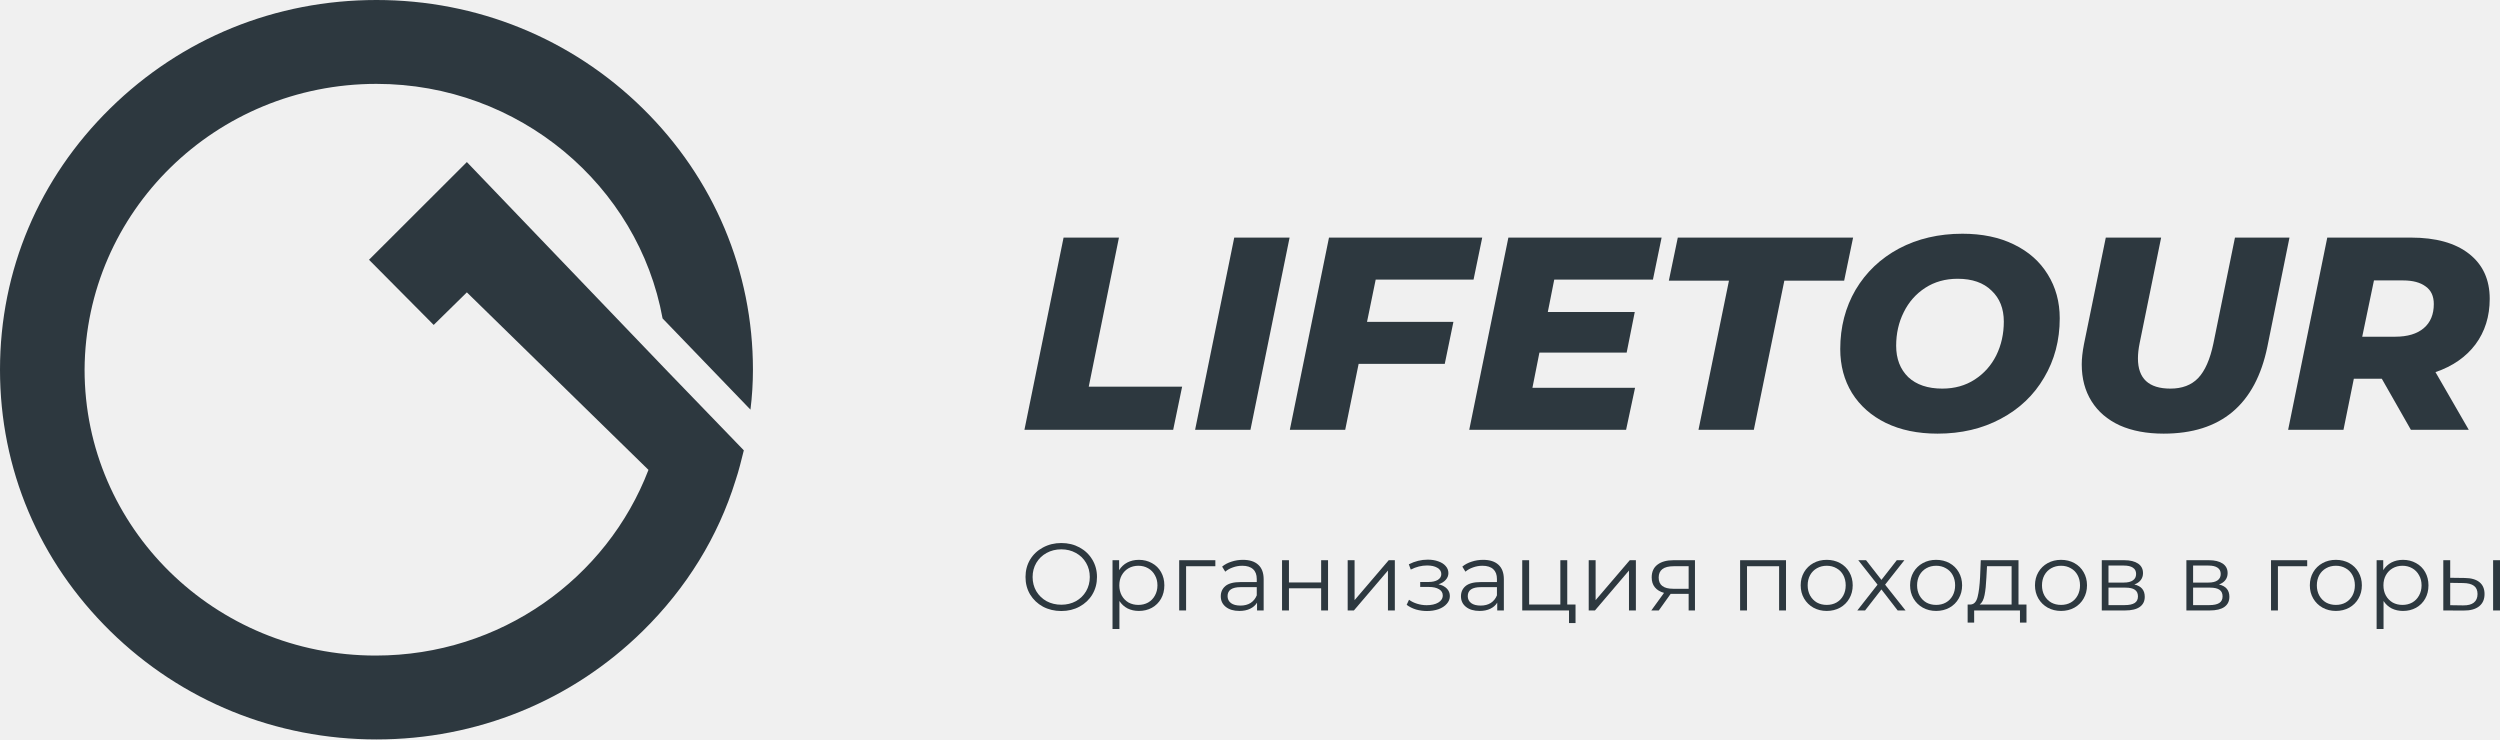
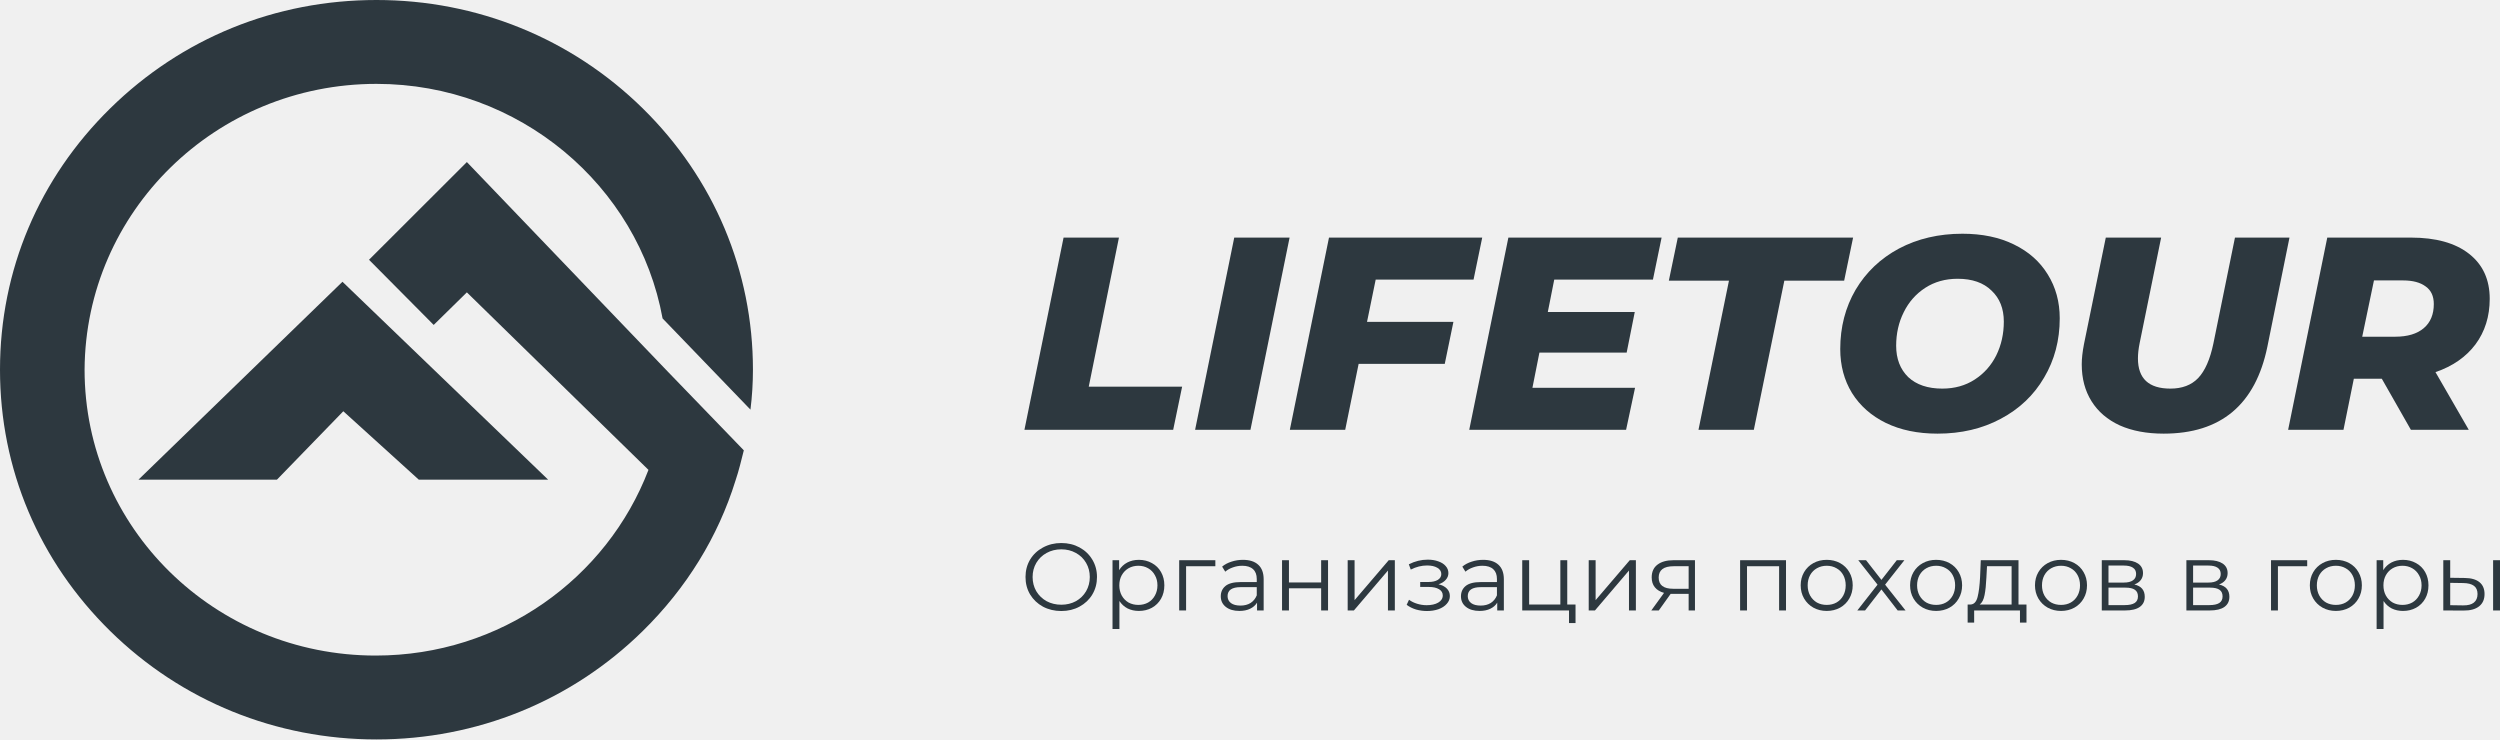
<svg xmlns="http://www.w3.org/2000/svg" width="142" height="42" viewBox="0 0 142 42" fill="none">
-   <g clip-path="url(#clip0_131_2520)">
-     <path d="M15.731 27.244L19.5 23.359L23.786 27.244H31.133L19.452 16.004L7.866 27.244H15.731Z" fill="#z" />
+   <g clip-path="url(#clip0_209_604)">
+     <path d="M15.731 27.244L19.5 23.359L23.786 27.244H31.133L19.452 16.004L7.866 27.244H15.731Z" fill="#2D383F" />
    <path d="M26.518 9.205L20.96 14.755L24.634 18.456L26.518 16.606L36.833 26.689C34.478 32.841 28.449 37.236 21.337 37.236C12.199 37.236 4.804 29.974 4.804 21C4.851 12.026 12.246 4.764 21.384 4.764C29.485 4.764 36.268 10.546 37.634 18.086L42.626 23.267C42.72 22.526 42.767 21.74 42.767 21C42.767 15.403 40.554 10.13 36.503 6.152C32.453 2.174 27.083 0 21.384 0C15.637 0 10.315 2.174 6.264 6.152C2.214 10.13 0 15.357 0 21C0 26.643 2.214 31.87 6.264 35.848C10.315 39.826 15.685 42 21.384 42C27.083 42 32.453 39.826 36.503 35.848C38.999 33.397 40.789 30.482 41.778 27.291C41.967 26.736 42.108 26.134 42.249 25.579L37.916 21.093L26.518 9.205Z" fill="#2D383F" />
    <path d="M60.411 13.495H63.556L61.841 21.963H67.145L66.637 24.412H58.188L60.411 13.495Z" fill="#2D383F" />
    <path d="M70.105 13.495H73.249L71.026 24.412H67.882L70.105 13.495Z" fill="#2D383F" />
    <path d="M78.139 15.881L77.647 18.283H82.554L82.062 20.669H77.17L76.408 24.412H73.263L75.487 13.495H84.19L83.698 15.881H78.139Z" fill="#2D383F" />
    <path d="M88.281 15.881L87.916 17.721H92.855L92.394 20.029H87.439L87.042 22.026H92.871L92.362 24.412H83.453L85.676 13.495H94.379L93.887 15.881H88.281Z" fill="#2D383F" />
    <path d="M98.205 15.943H94.79L95.299 13.495H105.256L104.748 15.943H101.35L99.618 24.412H96.474L98.205 15.943Z" fill="#2D383F" />
    <path d="M110.053 24.631C108.93 24.631 107.951 24.428 107.115 24.022C106.289 23.617 105.648 23.05 105.193 22.322C104.748 21.594 104.526 20.762 104.526 19.827C104.526 18.579 104.817 17.456 105.399 16.458C105.992 15.46 106.813 14.68 107.861 14.118C108.92 13.557 110.122 13.276 111.466 13.276C112.588 13.276 113.563 13.479 114.388 13.884C115.225 14.29 115.865 14.857 116.31 15.584C116.765 16.312 116.993 17.144 116.993 18.08C116.993 19.328 116.697 20.451 116.104 21.449C115.521 22.447 114.701 23.227 113.642 23.788C112.594 24.35 111.397 24.631 110.053 24.631ZM110.323 22.073C111.021 22.073 111.636 21.901 112.165 21.558C112.694 21.215 113.102 20.757 113.388 20.185C113.674 19.603 113.817 18.964 113.817 18.267C113.817 17.529 113.584 16.941 113.118 16.505C112.663 16.058 112.022 15.834 111.196 15.834C110.497 15.834 109.883 16.006 109.354 16.349C108.825 16.692 108.417 17.154 108.131 17.737C107.845 18.309 107.702 18.943 107.702 19.64C107.702 20.378 107.93 20.971 108.385 21.418C108.851 21.854 109.497 22.073 110.323 22.073Z" fill="#2D383F" />
    <path d="M122.896 24.631C121.933 24.631 121.102 24.474 120.403 24.163C119.704 23.84 119.169 23.383 118.799 22.79C118.428 22.197 118.243 21.501 118.243 20.7C118.243 20.367 118.285 19.983 118.37 19.546L119.609 13.495H122.753L121.53 19.499C121.467 19.811 121.435 20.097 121.435 20.357C121.435 21.501 122.049 22.073 123.277 22.073C123.944 22.073 124.469 21.875 124.85 21.48C125.241 21.074 125.533 20.414 125.723 19.499L126.946 13.495H130.043L128.788 19.686C128.111 22.982 126.147 24.631 122.896 24.631Z" fill="#2D383F" />
    <path d="M141.416 16.973C141.416 17.971 141.146 18.834 140.606 19.562C140.066 20.279 139.309 20.804 138.335 21.137L140.225 24.412H136.938L135.286 21.511H133.698L133.11 24.412H129.966L132.189 13.495H136.938C138.357 13.495 139.458 13.801 140.241 14.415C141.025 15.028 141.416 15.881 141.416 16.973ZM138.24 17.269C138.24 16.822 138.087 16.489 137.779 16.271C137.472 16.042 137.044 15.928 136.493 15.928H134.841L134.174 19.125H136.048C136.747 19.125 137.287 18.964 137.668 18.641C138.049 18.319 138.24 17.861 138.24 17.269Z" fill="#2D383F" />
    <path d="M60.282 34.706C59.899 34.706 59.551 34.623 59.238 34.457C58.928 34.287 58.685 34.055 58.508 33.762C58.335 33.469 58.249 33.14 58.249 32.775C58.249 32.41 58.335 32.081 58.508 31.788C58.685 31.495 58.928 31.265 59.238 31.099C59.551 30.929 59.899 30.844 60.282 30.844C60.665 30.844 61.009 30.927 61.315 31.093C61.624 31.26 61.867 31.491 62.044 31.788C62.221 32.081 62.309 32.41 62.309 32.775C62.309 33.14 62.221 33.471 62.044 33.768C61.867 34.061 61.624 34.29 61.315 34.457C61.009 34.623 60.665 34.706 60.282 34.706ZM60.282 34.348C60.587 34.348 60.864 34.281 61.11 34.148C61.357 34.01 61.55 33.822 61.69 33.583C61.83 33.341 61.9 33.072 61.9 32.775C61.9 32.478 61.83 32.211 61.69 31.972C61.55 31.73 61.357 31.542 61.11 31.408C60.864 31.27 60.587 31.202 60.282 31.202C59.976 31.202 59.698 31.27 59.447 31.408C59.201 31.542 59.006 31.73 58.862 31.972C58.722 32.211 58.652 32.478 58.652 32.775C58.652 33.072 58.722 33.341 58.862 33.583C59.006 33.822 59.201 34.01 59.447 34.148C59.698 34.281 59.976 34.348 60.282 34.348Z" fill="#2D383F" />
    <path d="M64.688 31.799C64.96 31.799 65.207 31.86 65.428 31.983C65.649 32.102 65.822 32.272 65.947 32.493C66.072 32.714 66.135 32.965 66.135 33.247C66.135 33.533 66.072 33.786 65.947 34.007C65.822 34.227 65.649 34.399 65.428 34.522C65.21 34.641 64.964 34.701 64.688 34.701C64.452 34.701 64.238 34.654 64.047 34.56C63.859 34.462 63.704 34.321 63.583 34.137V35.726H63.191V31.82H63.566V32.384C63.684 32.196 63.839 32.052 64.03 31.95C64.225 31.849 64.445 31.799 64.688 31.799ZM64.66 34.359C64.862 34.359 65.047 34.314 65.212 34.224C65.378 34.129 65.507 33.997 65.599 33.827C65.695 33.657 65.743 33.464 65.743 33.247C65.743 33.03 65.695 32.838 65.599 32.672C65.507 32.502 65.378 32.37 65.212 32.276C65.047 32.182 64.862 32.135 64.66 32.135C64.454 32.135 64.268 32.182 64.102 32.276C63.94 32.37 63.811 32.502 63.715 32.672C63.623 32.838 63.577 33.03 63.577 33.247C63.577 33.464 63.623 33.657 63.715 33.827C63.811 33.997 63.94 34.129 64.102 34.224C64.268 34.314 64.454 34.359 64.66 34.359Z" fill="#2D383F" />
    <path d="M69.032 32.162H67.37V34.674H66.978V31.82H69.032V32.162Z" fill="#2D383F" />
    <path d="M70.599 31.799C70.978 31.799 71.269 31.892 71.472 32.081C71.674 32.265 71.776 32.54 71.776 32.905V34.674H71.4V34.229C71.312 34.377 71.181 34.493 71.008 34.576C70.839 34.659 70.636 34.701 70.4 34.701C70.076 34.701 69.819 34.625 69.627 34.473C69.436 34.321 69.34 34.12 69.34 33.871C69.34 33.629 69.428 33.433 69.605 33.285C69.785 33.137 70.071 33.062 70.461 33.062H71.384V32.889C71.384 32.643 71.314 32.457 71.174 32.33C71.034 32.2 70.829 32.135 70.561 32.135C70.376 32.135 70.2 32.166 70.03 32.227C69.861 32.285 69.715 32.366 69.594 32.471L69.417 32.184C69.564 32.061 69.741 31.967 69.947 31.902C70.154 31.833 70.371 31.799 70.599 31.799ZM70.461 34.397C70.682 34.397 70.872 34.348 71.03 34.251C71.188 34.149 71.306 34.005 71.384 33.817V33.35H70.472C69.975 33.35 69.726 33.52 69.726 33.86C69.726 34.026 69.791 34.158 69.92 34.256C70.049 34.35 70.229 34.397 70.461 34.397Z" fill="#2D383F" />
    <path d="M72.82 31.82H73.212V33.084H75.041V31.82H75.433V34.674H75.041V33.415H73.212V34.674H72.82V31.82Z" fill="#2D383F" />
    <path d="M76.548 31.82H76.94V34.088L78.879 31.82H79.227V34.674H78.835V32.406L76.901 34.674H76.548V31.82Z" fill="#2D383F" />
    <path d="M81.706 33.187C81.912 33.234 82.07 33.316 82.181 33.431C82.295 33.547 82.352 33.688 82.352 33.855C82.352 34.021 82.293 34.169 82.175 34.299C82.061 34.43 81.904 34.531 81.706 34.603C81.507 34.672 81.288 34.706 81.048 34.706C80.838 34.706 80.632 34.677 80.43 34.62C80.227 34.558 80.05 34.469 79.899 34.354L80.032 34.066C80.164 34.164 80.319 34.24 80.496 34.294C80.673 34.348 80.851 34.375 81.032 34.375C81.3 34.375 81.52 34.327 81.689 34.229C81.862 34.128 81.949 33.992 81.949 33.822C81.949 33.67 81.879 33.553 81.739 33.469C81.599 33.383 81.407 33.339 81.164 33.339H80.667V33.057H81.142C81.359 33.057 81.534 33.017 81.667 32.938C81.799 32.855 81.866 32.744 81.866 32.607C81.866 32.455 81.79 32.336 81.639 32.249C81.492 32.162 81.299 32.119 81.059 32.119C80.746 32.119 80.437 32.196 80.131 32.352L80.021 32.053C80.367 31.876 80.726 31.788 81.098 31.788C81.319 31.788 81.518 31.82 81.695 31.885C81.875 31.947 82.015 32.035 82.114 32.151C82.218 32.267 82.269 32.401 82.269 32.553C82.269 32.697 82.218 32.826 82.114 32.938C82.015 33.05 81.879 33.133 81.706 33.187Z" fill="#2D383F" />
    <path d="M84.242 31.799C84.621 31.799 84.912 31.892 85.115 32.081C85.317 32.265 85.419 32.54 85.419 32.905V34.674H85.043V34.229C84.955 34.377 84.824 34.493 84.651 34.576C84.481 34.659 84.279 34.701 84.043 34.701C83.719 34.701 83.461 34.625 83.27 34.473C83.078 34.321 82.983 34.12 82.983 33.871C82.983 33.629 83.071 33.433 83.248 33.285C83.428 33.137 83.714 33.062 84.104 33.062H85.026V32.889C85.026 32.643 84.957 32.457 84.817 32.33C84.677 32.2 84.472 32.135 84.203 32.135C84.019 32.135 83.843 32.166 83.673 32.227C83.504 32.285 83.358 32.366 83.237 32.471L83.06 32.184C83.207 32.061 83.384 31.967 83.59 31.902C83.796 31.833 84.014 31.799 84.242 31.799ZM84.104 34.397C84.325 34.397 84.515 34.348 84.673 34.251C84.831 34.149 84.949 34.005 85.026 33.817V33.35H84.115C83.618 33.35 83.369 33.52 83.369 33.86C83.369 34.026 83.434 34.158 83.563 34.256C83.692 34.35 83.872 34.397 84.104 34.397Z" fill="#2D383F" />
    <path d="M89.49 34.337V35.39H89.12V34.674H86.463V31.82H86.855V34.337H88.628V31.82H89.02V34.337H89.49Z" fill="#2D383F" />
    <path d="M90.239 31.82H90.631V34.088L92.57 31.82H92.918V34.674H92.526V32.406L90.593 34.674H90.239V31.82Z" fill="#2D383F" />
    <path d="M96.274 31.82V34.674H95.915V33.73H94.893L94.219 34.674H93.794L94.517 33.675C94.293 33.614 94.12 33.509 93.998 33.361C93.876 33.213 93.816 33.025 93.816 32.797C93.816 32.478 93.926 32.236 94.147 32.07C94.368 31.903 94.67 31.82 95.053 31.82H96.274ZM94.213 32.808C94.213 33.231 94.488 33.442 95.037 33.442H95.915V32.162H95.064C94.497 32.162 94.213 32.377 94.213 32.808Z" fill="#2D383F" />
    <path d="M101.445 31.82V34.674H101.053V32.162H99.23V34.674H98.838V31.82H101.445Z" fill="#2D383F" />
    <path d="M103.759 34.701C103.479 34.701 103.227 34.639 103.002 34.516C102.778 34.39 102.601 34.216 102.472 33.996C102.343 33.775 102.279 33.525 102.279 33.247C102.279 32.968 102.343 32.719 102.472 32.498C102.601 32.278 102.778 32.106 103.002 31.983C103.227 31.86 103.479 31.799 103.759 31.799C104.039 31.799 104.291 31.86 104.516 31.983C104.74 32.106 104.915 32.278 105.041 32.498C105.169 32.719 105.234 32.968 105.234 33.247C105.234 33.525 105.169 33.775 105.041 33.996C104.915 34.216 104.74 34.39 104.516 34.516C104.291 34.639 104.039 34.701 103.759 34.701ZM103.759 34.359C103.965 34.359 104.149 34.314 104.311 34.224C104.477 34.129 104.606 33.997 104.698 33.827C104.79 33.657 104.836 33.464 104.836 33.247C104.836 33.03 104.79 32.837 104.698 32.666C104.606 32.496 104.477 32.366 104.311 32.276C104.149 32.182 103.965 32.135 103.759 32.135C103.553 32.135 103.367 32.182 103.201 32.276C103.039 32.366 102.91 32.496 102.814 32.666C102.722 32.837 102.676 33.03 102.676 33.247C102.676 33.464 102.722 33.657 102.814 33.827C102.91 33.997 103.039 34.129 103.201 34.224C103.367 34.314 103.553 34.359 103.759 34.359Z" fill="#2D383F" />
    <path d="M107.787 34.674L106.865 33.48L105.936 34.674H105.495L106.644 33.209L105.55 31.82H105.992L106.865 32.938L107.737 31.82H108.168L107.074 33.209L108.234 34.674H107.787Z" fill="#2D383F" />
    <path d="M109.974 34.701C109.694 34.701 109.441 34.639 109.217 34.516C108.992 34.39 108.815 34.216 108.686 33.996C108.558 33.775 108.493 33.525 108.493 33.247C108.493 32.968 108.558 32.719 108.686 32.498C108.815 32.278 108.992 32.106 109.217 31.983C109.441 31.86 109.694 31.799 109.974 31.799C110.253 31.799 110.506 31.86 110.73 31.983C110.955 32.106 111.13 32.278 111.255 32.498C111.384 32.719 111.448 32.968 111.448 33.247C111.448 33.525 111.384 33.775 111.255 33.996C111.13 34.216 110.955 34.39 110.73 34.516C110.506 34.639 110.253 34.701 109.974 34.701ZM109.974 34.359C110.18 34.359 110.364 34.314 110.526 34.224C110.692 34.129 110.821 33.997 110.913 33.827C111.005 33.657 111.051 33.464 111.051 33.247C111.051 33.03 111.005 32.837 110.913 32.666C110.821 32.496 110.692 32.366 110.526 32.276C110.364 32.182 110.18 32.135 109.974 32.135C109.767 32.135 109.581 32.182 109.416 32.276C109.254 32.366 109.125 32.496 109.029 32.666C108.937 32.837 108.891 33.03 108.891 33.247C108.891 33.464 108.937 33.657 109.029 33.827C109.125 33.997 109.254 34.129 109.416 34.224C109.581 34.314 109.767 34.359 109.974 34.359Z" fill="#2D383F" />
    <path d="M115.104 34.337V35.363H114.734V34.674H112.132V35.363H111.762V34.337H111.928C112.123 34.327 112.256 34.185 112.326 33.914C112.396 33.643 112.444 33.263 112.469 32.775L112.508 31.82H114.651V34.337H115.104ZM112.828 32.797C112.81 33.202 112.775 33.536 112.723 33.8C112.672 34.061 112.58 34.24 112.447 34.337H114.259V32.162H112.862L112.828 32.797Z" fill="#2D383F" />
    <path d="M117.067 34.701C116.788 34.701 116.535 34.639 116.311 34.516C116.086 34.39 115.909 34.216 115.78 33.996C115.651 33.775 115.587 33.525 115.587 33.247C115.587 32.968 115.651 32.719 115.78 32.498C115.909 32.278 116.086 32.106 116.311 31.983C116.535 31.86 116.788 31.799 117.067 31.799C117.347 31.799 117.6 31.86 117.824 31.983C118.049 32.106 118.224 32.278 118.349 32.498C118.478 32.719 118.542 32.968 118.542 33.247C118.542 33.525 118.478 33.775 118.349 33.996C118.224 34.216 118.049 34.39 117.824 34.516C117.6 34.639 117.347 34.701 117.067 34.701ZM117.067 34.359C117.274 34.359 117.458 34.314 117.62 34.224C117.786 34.129 117.914 33.997 118.006 33.827C118.099 33.657 118.145 33.464 118.145 33.247C118.145 33.03 118.099 32.837 118.006 32.666C117.914 32.496 117.786 32.366 117.62 32.276C117.458 32.182 117.274 32.135 117.067 32.135C116.861 32.135 116.675 32.182 116.509 32.276C116.347 32.366 116.219 32.496 116.123 32.666C116.031 32.837 115.985 33.03 115.985 33.247C115.985 33.464 116.031 33.657 116.123 33.827C116.219 33.997 116.347 34.129 116.509 34.224C116.675 34.314 116.861 34.359 117.067 34.359Z" fill="#2D383F" />
    <path d="M121.231 33.198C121.625 33.289 121.822 33.522 121.822 33.898C121.822 34.148 121.728 34.339 121.54 34.473C121.353 34.607 121.073 34.674 120.701 34.674H119.381V31.82H120.662C120.994 31.82 121.253 31.884 121.441 32.01C121.629 32.137 121.723 32.318 121.723 32.553C121.723 32.708 121.679 32.842 121.59 32.954C121.505 33.062 121.386 33.144 121.231 33.198ZM119.762 33.09H120.635C120.859 33.09 121.03 33.048 121.148 32.965C121.27 32.882 121.331 32.761 121.331 32.601C121.331 32.442 121.27 32.323 121.148 32.243C121.03 32.164 120.859 32.124 120.635 32.124H119.762V33.09ZM120.684 34.37C120.935 34.37 121.122 34.33 121.248 34.251C121.373 34.171 121.436 34.046 121.436 33.876C121.436 33.706 121.378 33.581 121.264 33.502C121.15 33.419 120.97 33.377 120.723 33.377H119.762V34.37H120.684Z" fill="#2D383F" />
    <path d="M126.038 33.198C126.432 33.289 126.629 33.522 126.629 33.898C126.629 34.148 126.535 34.339 126.347 34.473C126.159 34.607 125.879 34.674 125.507 34.674H124.187V31.82H125.469C125.8 31.82 126.06 31.884 126.248 32.01C126.435 32.137 126.529 32.318 126.529 32.553C126.529 32.708 126.485 32.842 126.397 32.954C126.312 33.062 126.192 33.144 126.038 33.198ZM124.568 33.09H125.441C125.666 33.09 125.837 33.048 125.955 32.965C126.076 32.882 126.137 32.761 126.137 32.601C126.137 32.442 126.076 32.323 125.955 32.243C125.837 32.164 125.666 32.124 125.441 32.124H124.568V33.09ZM125.491 34.37C125.741 34.37 125.929 34.33 126.054 34.251C126.179 34.171 126.242 34.046 126.242 33.876C126.242 33.706 126.185 33.581 126.071 33.502C125.957 33.419 125.776 33.377 125.529 33.377H124.568V34.37H125.491Z" fill="#2D383F" />
    <path d="M131.049 32.162H129.386V34.674H128.994V31.82H131.049V32.162Z" fill="#2D383F" />
    <path d="M132.679 34.701C132.399 34.701 132.147 34.639 131.923 34.516C131.698 34.39 131.521 34.216 131.392 33.996C131.263 33.775 131.199 33.525 131.199 33.247C131.199 32.968 131.263 32.719 131.392 32.498C131.521 32.278 131.698 32.106 131.923 31.983C132.147 31.86 132.399 31.799 132.679 31.799C132.959 31.799 133.211 31.86 133.436 31.983C133.661 32.106 133.836 32.278 133.961 32.498C134.09 32.719 134.154 32.968 134.154 33.247C134.154 33.525 134.09 33.775 133.961 33.996C133.836 34.216 133.661 34.39 133.436 34.516C133.211 34.639 132.959 34.701 132.679 34.701ZM132.679 34.359C132.886 34.359 133.07 34.314 133.232 34.224C133.397 34.129 133.526 33.997 133.618 33.827C133.71 33.657 133.757 33.464 133.757 33.247C133.757 33.03 133.71 32.837 133.618 32.666C133.526 32.496 133.397 32.366 133.232 32.276C133.07 32.182 132.886 32.135 132.679 32.135C132.473 32.135 132.287 32.182 132.121 32.276C131.959 32.366 131.83 32.496 131.735 32.666C131.643 32.837 131.597 33.03 131.597 33.247C131.597 33.464 131.643 33.657 131.735 33.827C131.83 33.997 131.959 34.129 132.121 34.224C132.287 34.314 132.473 34.359 132.679 34.359Z" fill="#2D383F" />
    <path d="M136.49 31.799C136.762 31.799 137.009 31.86 137.23 31.983C137.451 32.102 137.624 32.272 137.749 32.493C137.874 32.714 137.937 32.965 137.937 33.247C137.937 33.533 137.874 33.786 137.749 34.007C137.624 34.227 137.451 34.399 137.23 34.522C137.012 34.641 136.766 34.701 136.49 34.701C136.254 34.701 136.04 34.654 135.849 34.56C135.661 34.462 135.506 34.321 135.385 34.137V35.726H134.992V31.82H135.368V32.384C135.486 32.196 135.641 32.052 135.832 31.95C136.027 31.849 136.246 31.799 136.49 31.799ZM136.462 34.359C136.664 34.359 136.849 34.314 137.014 34.224C137.18 34.129 137.309 33.997 137.401 33.827C137.497 33.657 137.545 33.464 137.545 33.247C137.545 33.03 137.497 32.838 137.401 32.672C137.309 32.502 137.18 32.37 137.014 32.276C136.849 32.182 136.664 32.135 136.462 32.135C136.256 32.135 136.07 32.182 135.904 32.276C135.742 32.37 135.613 32.502 135.517 32.672C135.425 32.838 135.379 33.03 135.379 33.247C135.379 33.464 135.425 33.657 135.517 33.827C135.613 33.997 135.742 34.129 135.904 34.224C136.07 34.314 136.256 34.359 136.462 34.359Z" fill="#2D383F" />
    <path d="M140 32.829C140.365 32.833 140.643 32.912 140.834 33.068C141.026 33.224 141.122 33.448 141.122 33.741C141.122 34.044 141.019 34.278 140.812 34.44C140.606 34.603 140.311 34.683 139.928 34.679L138.779 34.674V31.82H139.172V32.818L140 32.829ZM141.608 31.82H142V34.674H141.608V31.82ZM139.906 34.386C140.175 34.39 140.378 34.337 140.514 34.229C140.654 34.117 140.724 33.954 140.724 33.741C140.724 33.531 140.656 33.375 140.52 33.274C140.383 33.173 140.179 33.12 139.906 33.117L139.172 33.106V34.375L139.906 34.386Z" fill="#2D383F" />
  </g>
  <defs>
-     <clipPath id="clip0_131_2520">
+     <clipPath id="clip0_209_604">
      <rect width="142" height="42" fill="white" />
    </clipPath>
  </defs>
</svg>
